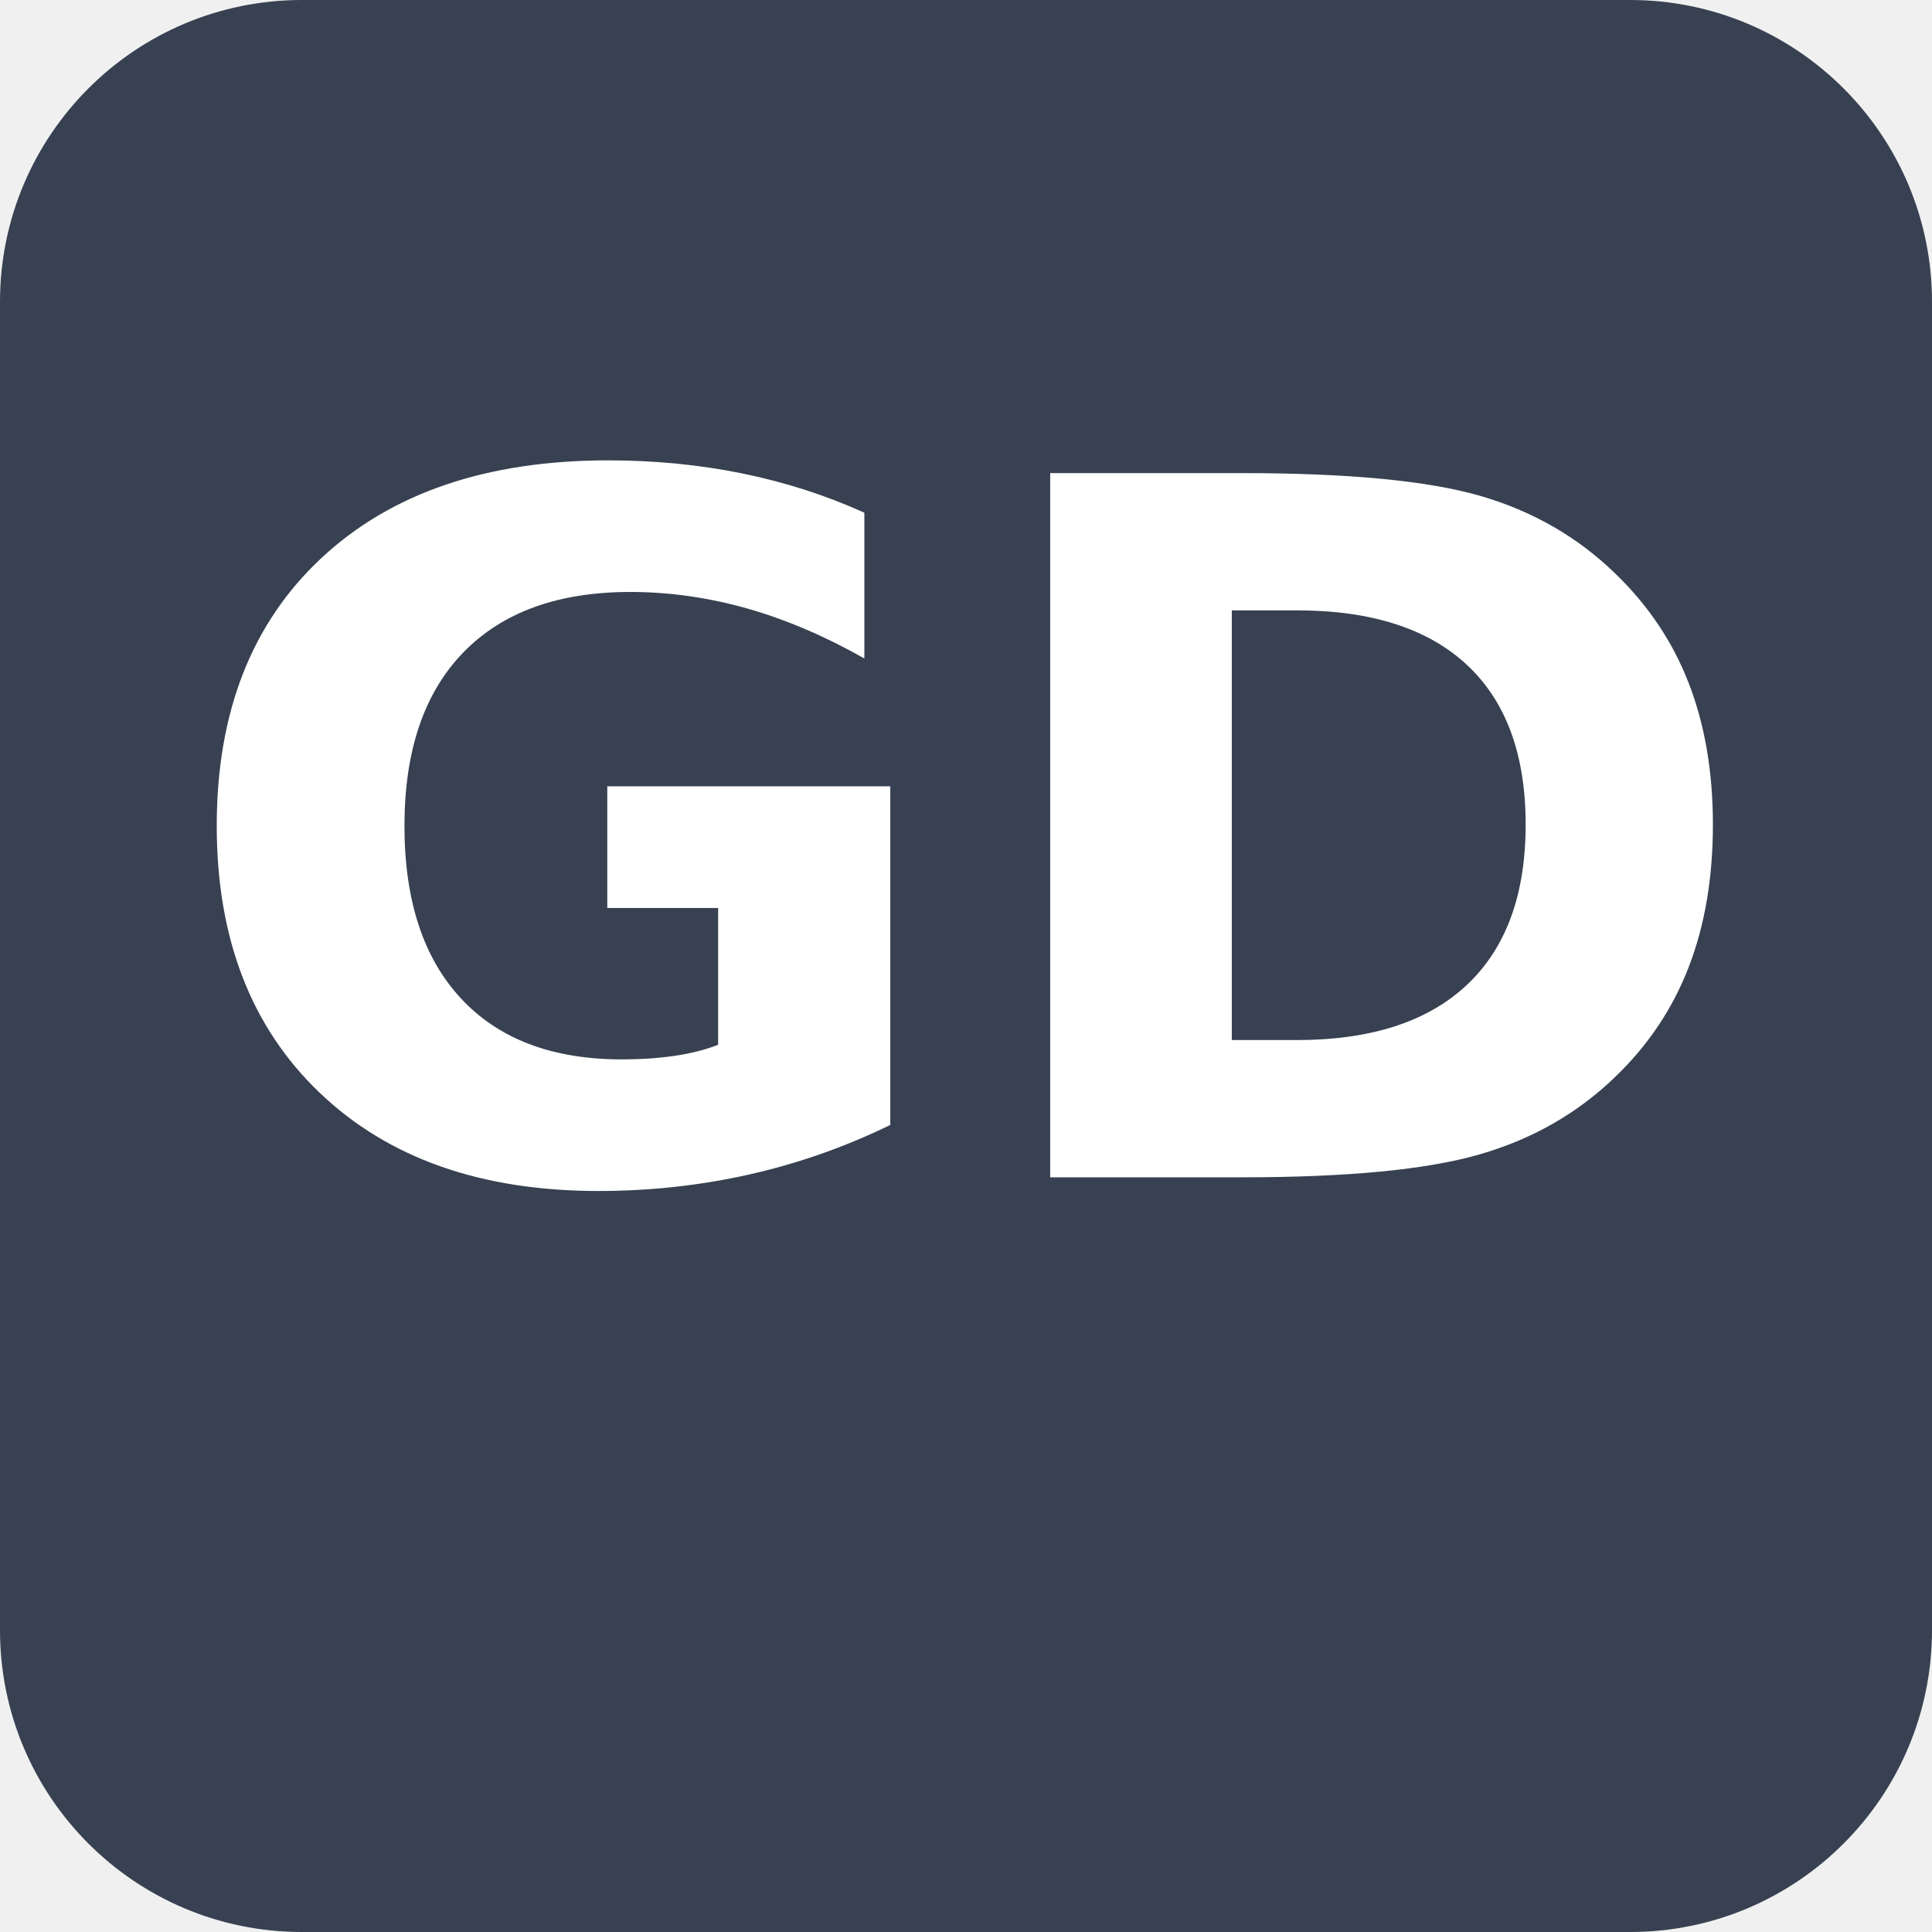
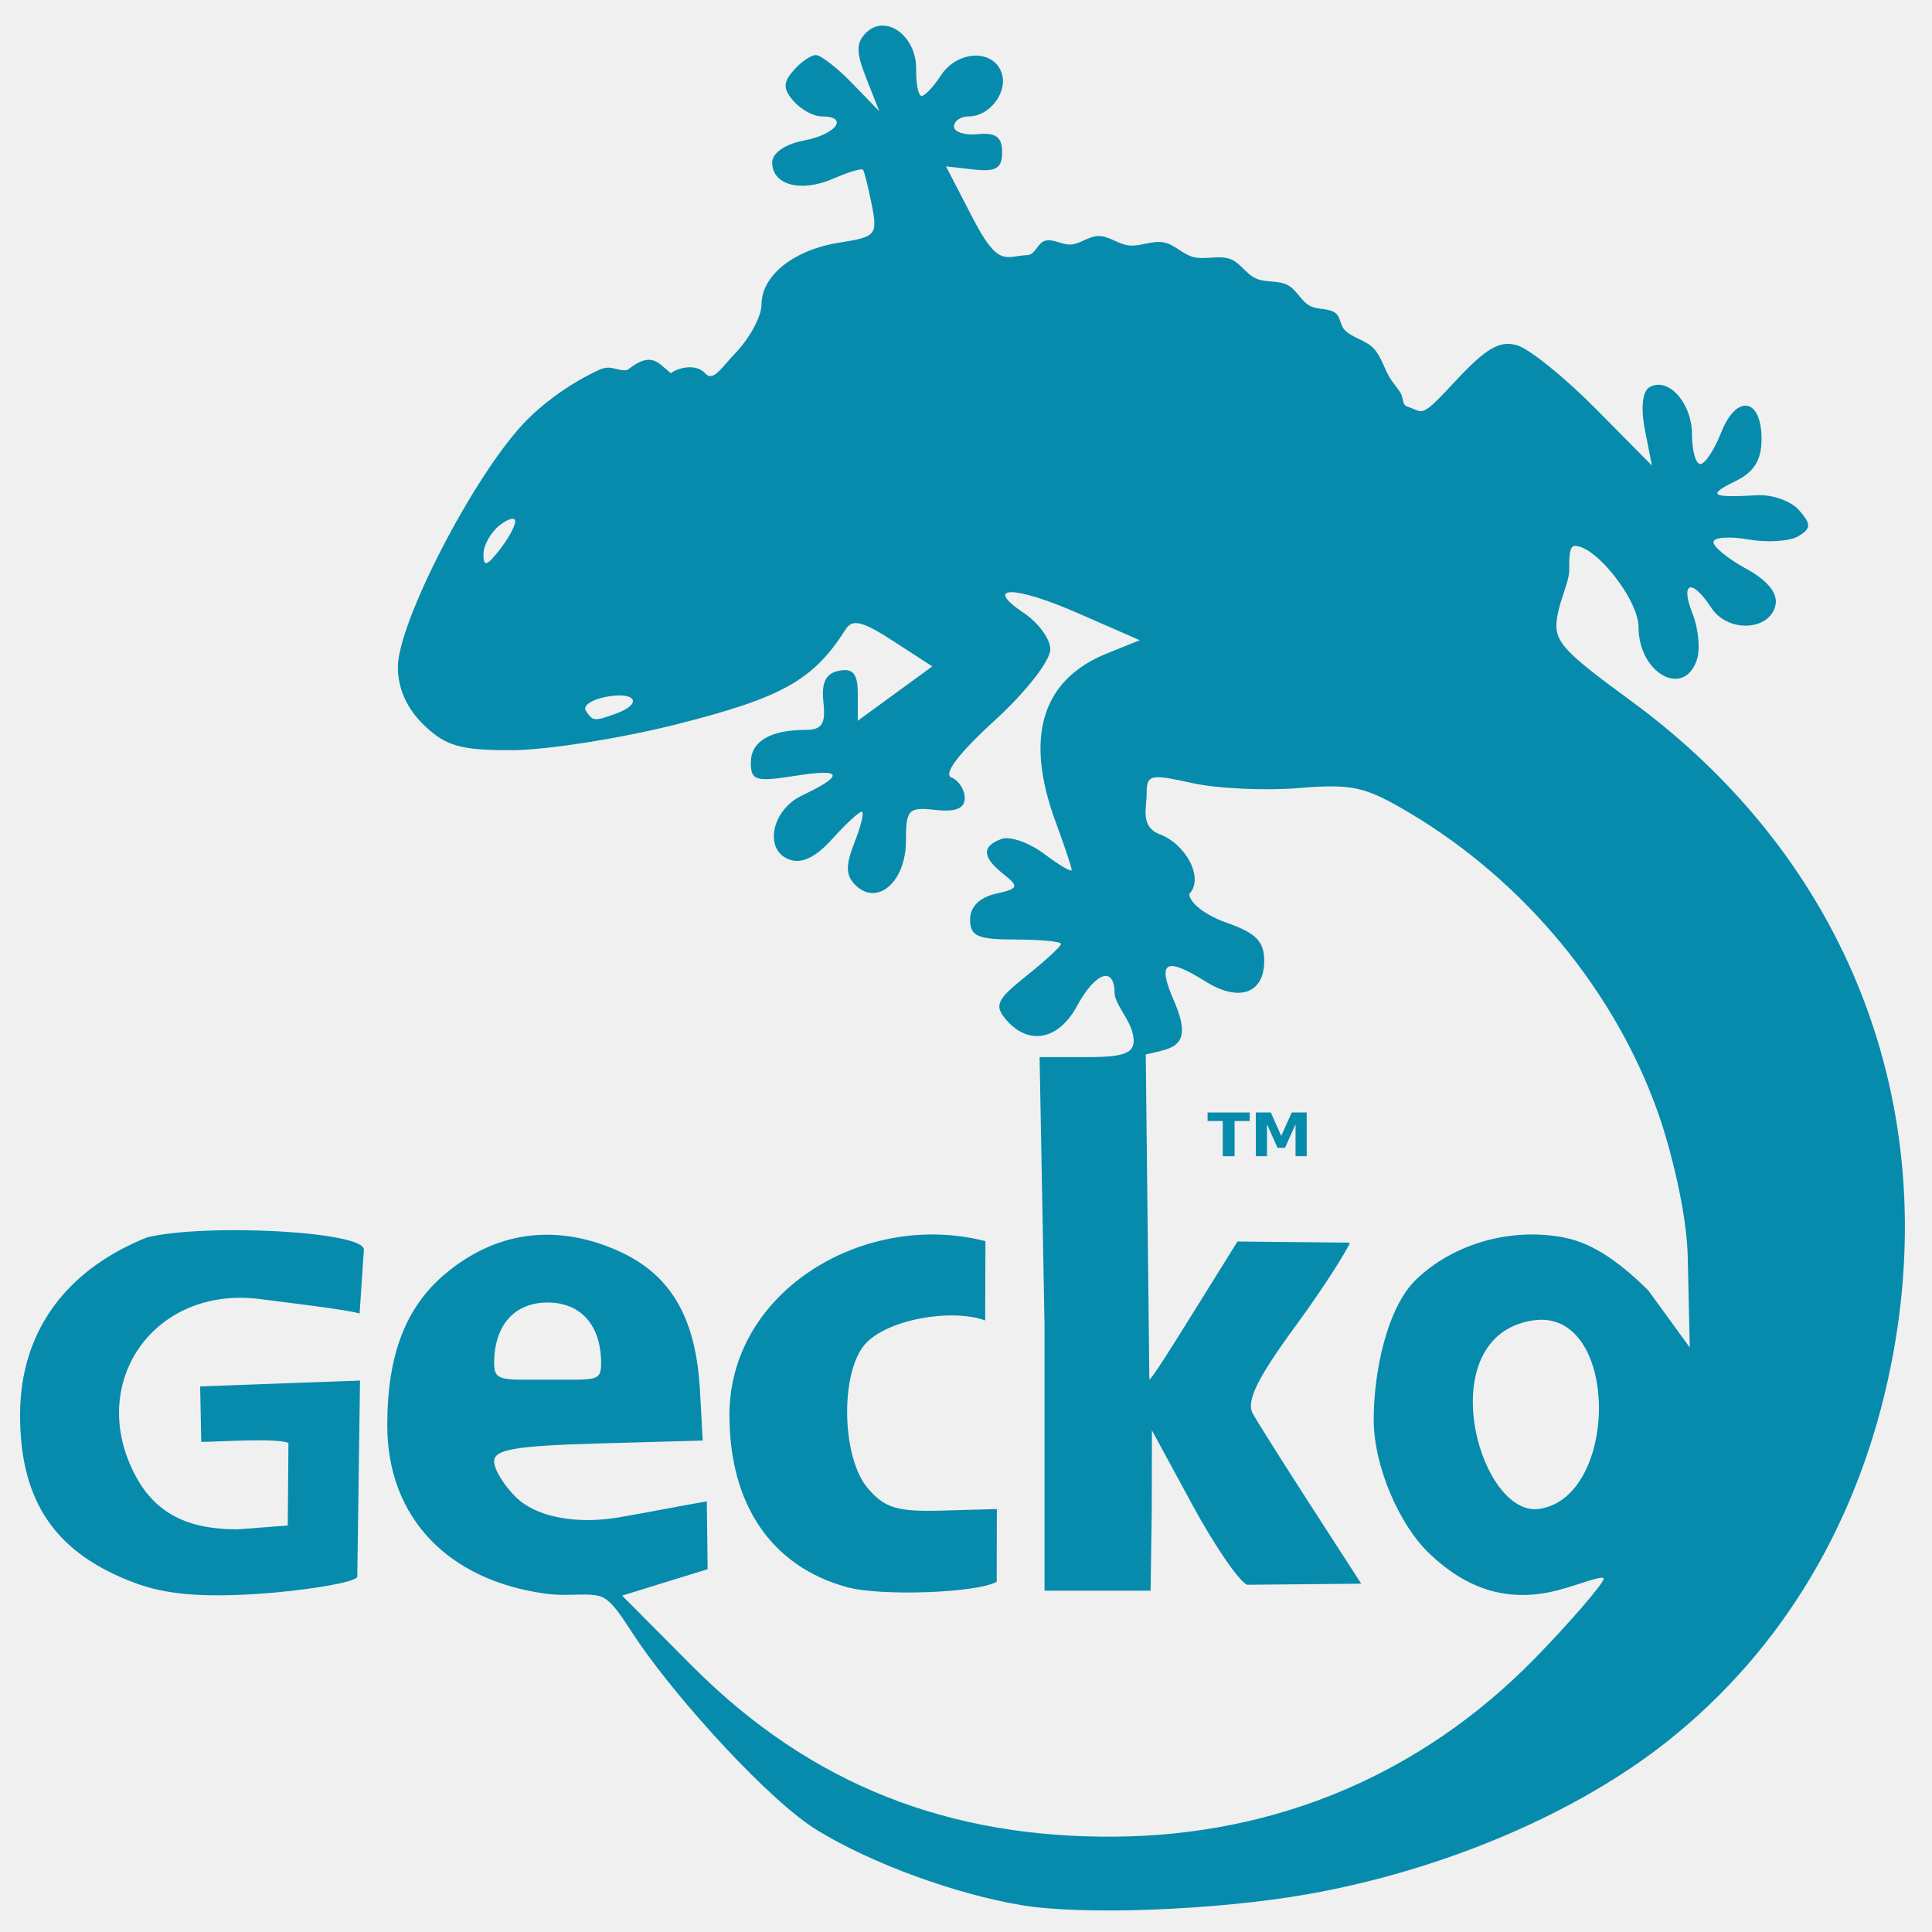
- <svg xmlns="http://www.w3.org/2000/svg" viewBox="0 0 128 128" width="128" height="128">
-   <rect width="128" height="128" rx="20" fill="#374151" />
-   <text x="64" y="78" font-family="DejaVu Sans,sans-serif" font-size="64" font-weight="bold" text-anchor="middle" fill="white">GD</text>
+ <svg xmlns="http://www.w3.org/2000/svg" width="316.228" height="316.228" viewBox="0 0 205 205" version="1.1" id="svg4570">
+   <defs id="defs4564" />
+   <g id="layer1" transform="translate(0,-92)">
+     <a id="a13864" style="display:inline" transform="matrix(1.134908,0,0,1.084939,-2.284953,93.10015)">
+       <path id="path13860" d="m 97.554,185.319 c -6.226,-1.089 -13.981,-4.056 -19.083,-7.299 -4.523,-2.876 -12.878,-12.557 -16.68,-18.313 -1.218,-1.844 -2.203,-3.741 -3.27,-4.416 -1.068,-0.675 -3.201,-0.128 -5.375,-0.427 -9.287,-1.277 -14.934,-7.516 -14.926,-16.491 0.006,-6.903 1.709,-11.543 5.436,-14.816 4.639,-4.073 10.136,-4.906 15.811,-2.395 5.175,2.289 7.609,6.509 7.992,13.856 l 0.253,4.855 -9.75,0.286 c -7.762,0.228 -9.75,0.585 -9.75,1.75 0,0.805 0.951,2.415 2.114,3.578 1.766,1.766 5.353,2.643 9.595,1.891 2.295,-0.407 5.88,-1.151 8.175,-1.558 l 0.078,6.632 -7.997,2.587 6.537,6.871 c 11.206,11.779 24.193,16.825 39.498,16.702 15.156,-0.121 28.687,-6.112 39.25,-17.379 3.163,-3.373 6.487,-7.406 6.487,-7.837 0,-0.431 -2.305,0.571 -4.221,1.1 -4.651,1.284 -8.541,-0.035 -12.095,-3.589 -2.774,-2.774 -5.186,-8.491 -5.186,-13.09 0,-4.599 1.217,-10.945 3.991,-13.719 3.35,-3.35 8.511,-5.045 13.539,-4.135 2.604,0.471 5.068,2.051 8.139,5.221 l 3.883,5.587 -0.194,-8.933 c -0.095,-4.357 -1.627,-10.608 -2.742,-13.928 -4.007,-11.934 -12.48,-22.679 -23.142,-29.345 -4.252,-2.659 -5.432,-2.94 -10.5,-2.505 -3.14,0.27 -7.622,0.048 -9.96,-0.492 -3.985,-0.922 -4.25,-0.849 -4.243,1.161 0.004,1.179 -0.629,3.115 1.212,3.841 2.455,0.969 4.187,4.292 2.775,5.852 0.004,0.86 1.565,2.112 3.507,2.815 2.712,0.981 3.5,1.821 3.5,3.732 0,3.184 -2.361,4.053 -5.473,2.014 -3.766,-2.468 -4.573,-1.964 -2.976,1.858 1.967,4.708 -0.256,4.652 -2.629,5.273 l 0.338,31.78 c 0.215,0 2.258,-3.438 4.38,-7.004 l 3.859,-6.483 10.5,0.111 c 0,0.295 -2.238,4.114 -4.972,8.008 -3.663,5.216 -4.742,7.51 -4.097,8.713 0.481,0.898 2.96,5.008 5.507,9.133 l 4.632,7.5 -10.658,0.105 c -0.738,-0.283 -3.045,-3.798 -5.127,-7.81 l -3.785,-7.295 -0.016,8.026 -0.108,7.658 h -9.916 v -26 l -0.461,-26.184 h 4.507 c 1.891,0 3.065,-0.117 3.697,-0.491 0.632,-0.375 0.723,-1.008 0.446,-2.041 -0.332,-1.237 -1.629,-2.755 -1.636,-3.717 -0.021,-2.704 -1.795,-2.073 -3.514,1.25 -1.717,3.32 -4.508,3.9 -6.606,1.372 -1.173,-1.414 -0.927,-1.982 1.878,-4.323 1.776,-1.482 3.229,-2.887 3.23,-3.122 7.1e-4,-0.235 -1.912,-0.427 -4.25,-0.427 -3.552,0 -4.251,-0.322 -4.251,-1.955 0,-1.236 0.877,-2.162 2.383,-2.517 2.155,-0.509 2.227,-0.692 0.75,-1.918 -2.013,-1.67 -2.073,-2.727 -0.197,-3.447 0.79,-0.303 2.59,0.356 4,1.466 1.41,1.109 2.564,1.816 2.564,1.57 0,-0.246 -0.675,-2.36 -1.5,-4.698 -2.935,-8.319 -1.301,-13.919 4.812,-16.489 l 3.055,-1.285 -5.807,-2.656 c -5.961,-2.727 -8.909,-2.721 -5.01,0.009 1.204,0.844 2.45,2.437 2.45,3.541 0,1.12 -2.32,4.217 -5.25,7.007 -3.29,3.132 -4.783,5.193 -4,5.519 0.688,0.286 1.25,1.19 1.25,2.008 0,1.035 -0.838,1.39 -2.75,1.167 -2.521,-0.295 -2.75,-0.04 -2.75,3.057 0,3.939 -2.64,6.381 -4.686,4.335 -0.952,-0.952 -0.978,-1.939 -0.114,-4.228 0.62,-1.642 0.92,-2.986 0.666,-2.986 -0.254,0 -1.494,1.2 -2.756,2.667 -1.555,1.808 -2.851,2.454 -4.022,2.004 -2.395,-0.919 -1.654,-4.841 1.18,-6.248 4.015,-1.994 3.836,-2.67 -0.518,-1.95 -3.806,0.629 -4.25,0.495 -4.25,-1.279 0,-2.069 1.803,-3.195 5.12,-3.195 1.532,0 1.894,-0.589 1.668,-2.714 -0.204,-1.928 0.219,-2.818 1.462,-3.073 1.313,-0.269 1.75,0.296 1.75,2.265 v 2.624 l 3.483,-2.657 3.483,-2.657 -3.648,-2.476 c -2.878,-1.953 -3.818,-2.194 -4.455,-1.144 -3.02,4.984 -5.947,6.694 -15.953,9.322 -5.176,1.359 -12.019,2.48 -15.206,2.491 -4.834,0.016 -6.203,-0.388 -8.25,-2.436 -1.59,-1.59 -2.455,-3.589 -2.455,-5.677 0,-4.316 6.923,-18.398 11.676,-23.751 1.934,-2.178 4.635,-4.112 7.098,-5.312 1.232,-0.6 1.7,0.164 2.688,-0.008 2.27,-1.879 2.814,-0.719 4.077,0.328 0.328,-0.37 2.205,-1.138 3.219,0.023 0.733,0.839 1.523,-0.617 2.733,-1.923 1.38,-1.488 2.508,-3.653 2.508,-4.81 0,-2.871 3.026,-5.383 7.326,-6.081 3.383,-0.549 3.543,-0.748 2.98,-3.707 -0.327,-1.72 -0.696,-3.257 -0.821,-3.415 -0.125,-0.158 -1.382,0.239 -2.793,0.881 -3.007,1.37 -5.693,0.621 -5.693,-1.588 0,-0.929 1.209,-1.798 3,-2.156 3.005,-0.601 4.213,-2.35 1.622,-2.35 -0.758,0 -1.938,-0.675 -2.622,-1.5 -0.993,-1.197 -0.993,-1.803 0,-3 0.685,-0.825 1.622,-1.5 2.082,-1.5 0.46,0 1.983,1.236 3.384,2.746 l 2.547,2.746 -1.22,-3.232 c -0.965,-2.557 -0.961,-3.492 0.021,-4.474 1.839,-1.839 4.695,0.368 4.647,3.59 -0.022,1.443 0.208,2.623 0.509,2.623 0.302,0 1.111,-0.9 1.798,-2 1.506,-2.411 4.777,-2.627 5.642,-0.373 0.72,1.875 -1.013,4.373 -3.033,4.373 -0.758,0 -1.378,0.445 -1.378,0.988 0,0.544 1.012,0.881 2.25,0.75 1.663,-0.176 2.25,0.284 2.25,1.762 0,1.569 -0.565,1.934 -2.624,1.695 l -2.624,-0.305 2.486,5.023 c 2.444,4.939 3.04,3.747 5.139,3.651 0.716,-0.033 0.943,-1.202 1.632,-1.4 0.788,-0.226 1.614,0.431 2.431,0.365 0.902,-0.073 1.68,-0.829 2.584,-0.828 0.991,0.002 1.843,0.807 2.828,0.917 1.082,0.121 2.185,-0.506 3.254,-0.296 1.016,0.199 1.759,1.155 2.757,1.429 1.113,0.305 2.377,-0.214 3.456,0.196 0.955,0.362 1.481,1.464 2.404,1.9 0.914,0.432 2.074,0.165 2.964,0.646 0.846,0.457 1.231,1.529 2.058,2.02 0.733,0.435 1.793,0.194 2.445,0.742 0.459,0.385 0.414,1.155 0.811,1.603 0.724,0.818 1.992,1.011 2.724,1.822 0.747,0.829 0.989,2.003 1.565,2.959 0.298,0.495 0.692,0.928 0.975,1.432 0.232,0.413 0.137,1.142 0.586,1.293 1.593,0.54 1.153,1.326 4.447,-2.386 2.95,-3.324 4.229,-4.105 5.871,-3.584 1.155,0.366 4.458,3.16 7.34,6.208 l 5.241,5.542 -0.655,-3.494 c -0.397,-2.114 -0.231,-3.756 0.419,-4.158 1.744,-1.078 3.987,1.527 3.987,4.631 0,1.583 0.351,2.878 0.781,2.878 0.429,0 1.307,-1.395 1.951,-3.1 1.427,-3.78 3.768,-3.374 3.768,0.654 0,2.076 -0.703,3.243 -2.5,4.152 -2.625,1.328 -2.183,1.613 2.08,1.343 1.419,-0.09 3.19,0.572 3.936,1.47 1.145,1.38 1.133,1.775 -0.08,2.541 -0.79,0.499 -2.898,0.64 -4.686,0.312 -1.788,-0.327 -3.247,-0.207 -3.244,0.267 0.003,0.474 1.387,1.647 3.074,2.607 1.953,1.112 2.946,2.383 2.733,3.5 -0.492,2.582 -4.461,2.792 -6.006,0.317 -1.826,-2.923 -2.947,-2.56 -1.757,0.569 0.55,1.448 0.734,3.473 0.408,4.5 -1.208,3.806 -5.458,1.325 -5.458,-3.186 0,-2.649 -3.968,-7.946 -5.952,-7.946 -0.576,0 -0.527,1.365 -0.527,2.396 0,1.031 -0.768,2.648 -1.069,4.229 -0.5,2.623 0.101,3.372 6.862,8.554 20.207,15.487 29.165,39.461 24.282,64.983 -2.884,15.073 -10.058,27.718 -20.811,36.683 -8.542,7.121 -21.087,12.704 -33.785,15.036 -8.517,1.564 -20.965,2.061 -26.659,1.065 z m 47.75,-57.191 c -9.656,1.58 -5.028,19.319 0.634,18.428 7.546,-1.188 7.504,-19.76 -0.634,-18.428 z m -87.091,4.18 c 0,-3.697 -1.885,-5.934 -5,-5.934 -3.115,0 -5,2.237 -5,5.934 0,1.812 0.744,1.61 5.13,1.61 4.386,0 4.87,0.202 4.87,-1.61 z m 1.418,-63.541 c 2.504,-0.961 1.838,-2.165 -0.907,-1.64 -1.369,0.262 -2.242,0.874 -1.941,1.361 0.65,1.051 0.797,1.066 2.848,0.279 z m -9.45,-18.765 c 0.018,-0.48 -0.643,-0.312 -1.468,0.372 -0.825,0.685 -1.5,1.951 -1.5,2.814 0,1.256 0.293,1.182 1.468,-0.372 0.808,-1.068 1.483,-2.334 1.5,-2.814 z M 14.779,153.858 C 7.23,150.967 3.889,145.91 3.889,137.374 c 0,-8.378 4.521,-14.299 11.88,-17.374 5.515,-1.384 20.254,-0.591 20.267,1.195 l -0.402,6.26 c -0.938,-0.36 -7.014,-1.104 -9.283,-1.415 -9.95,-1.364 -16.34,8.242 -11.628,17.354 1.871,3.617 4.865,5.164 9.477,5.164 l 4.716,-0.375 0.066,-8.069 c -1.047,-0.525 -6.696,-0.109 -8.151,-0.109 l -0.105,-5.427 14.947,-0.572 -0.255,19.169 c -0.008,0.59 -5.333,1.43 -9.368,1.699 -5.153,0.344 -8.508,0.042 -11.27,-1.017 z m 66.434,0.355 c -7.063,-2.023 -11,-8.053 -11,-16.847 0,-12.156 12.668,-20.029 23.933,-16.996 -0.008,2.308 -0.015,5.204 -0.023,7.755 -3.254,-1.237 -9.6,-0.031 -11.433,2.585 -2.151,3.07 -1.902,10.917 0.437,13.802 1.596,1.969 2.758,2.336 7,2.21 l 5.086,-0.151 -0.013,7.116 c -1.915,1.102 -10.841,1.427 -13.987,0.526 z" style="fill:#068bac" />
+       <g aria-label="TM" style="font-style:normal;font-variant:normal;font-weight:normal;font-stretch:normal;font-size:40px;line-height:1.25;font-family:'Lohit Malayalam';-inkscape-font-specification:'Lohit Malayalam';letter-spacing:0px;word-spacing:0px;fill:#068bac;fill-opacity:1;stroke:none" id="text13885" transform="translate(0,2)">
+         <path d="m 114.915,105.788 h 3.942 v 0.834 h -1.418 v 3.443 h -1.103 v -3.443 h -1.421 z" style="font-style:normal;font-variant:normal;font-weight:bold;font-stretch:normal;font-size:5.867px;font-family:sans-serif;-inkscape-font-specification:'sans-serif Bold';fill:#068bac;fill-opacity:1" id="path13887" />
+         <path d="m 119.424,105.788 h 1.404 l 0.974,2.289 0.98,-2.289 h 1.401 v 4.277 h -1.043 v -3.128 l -0.985,2.306 h -0.699 l -0.985,-2.306 v 3.128 h -1.046 z" style="font-style:normal;font-variant:normal;font-weight:bold;font-stretch:normal;font-size:5.867px;font-family:sans-serif;-inkscape-font-specification:'sans-serif Bold';fill:#068bac;fill-opacity:1" id="path13889" />
+       </g>
+     </a>
+   </g>
</svg>
